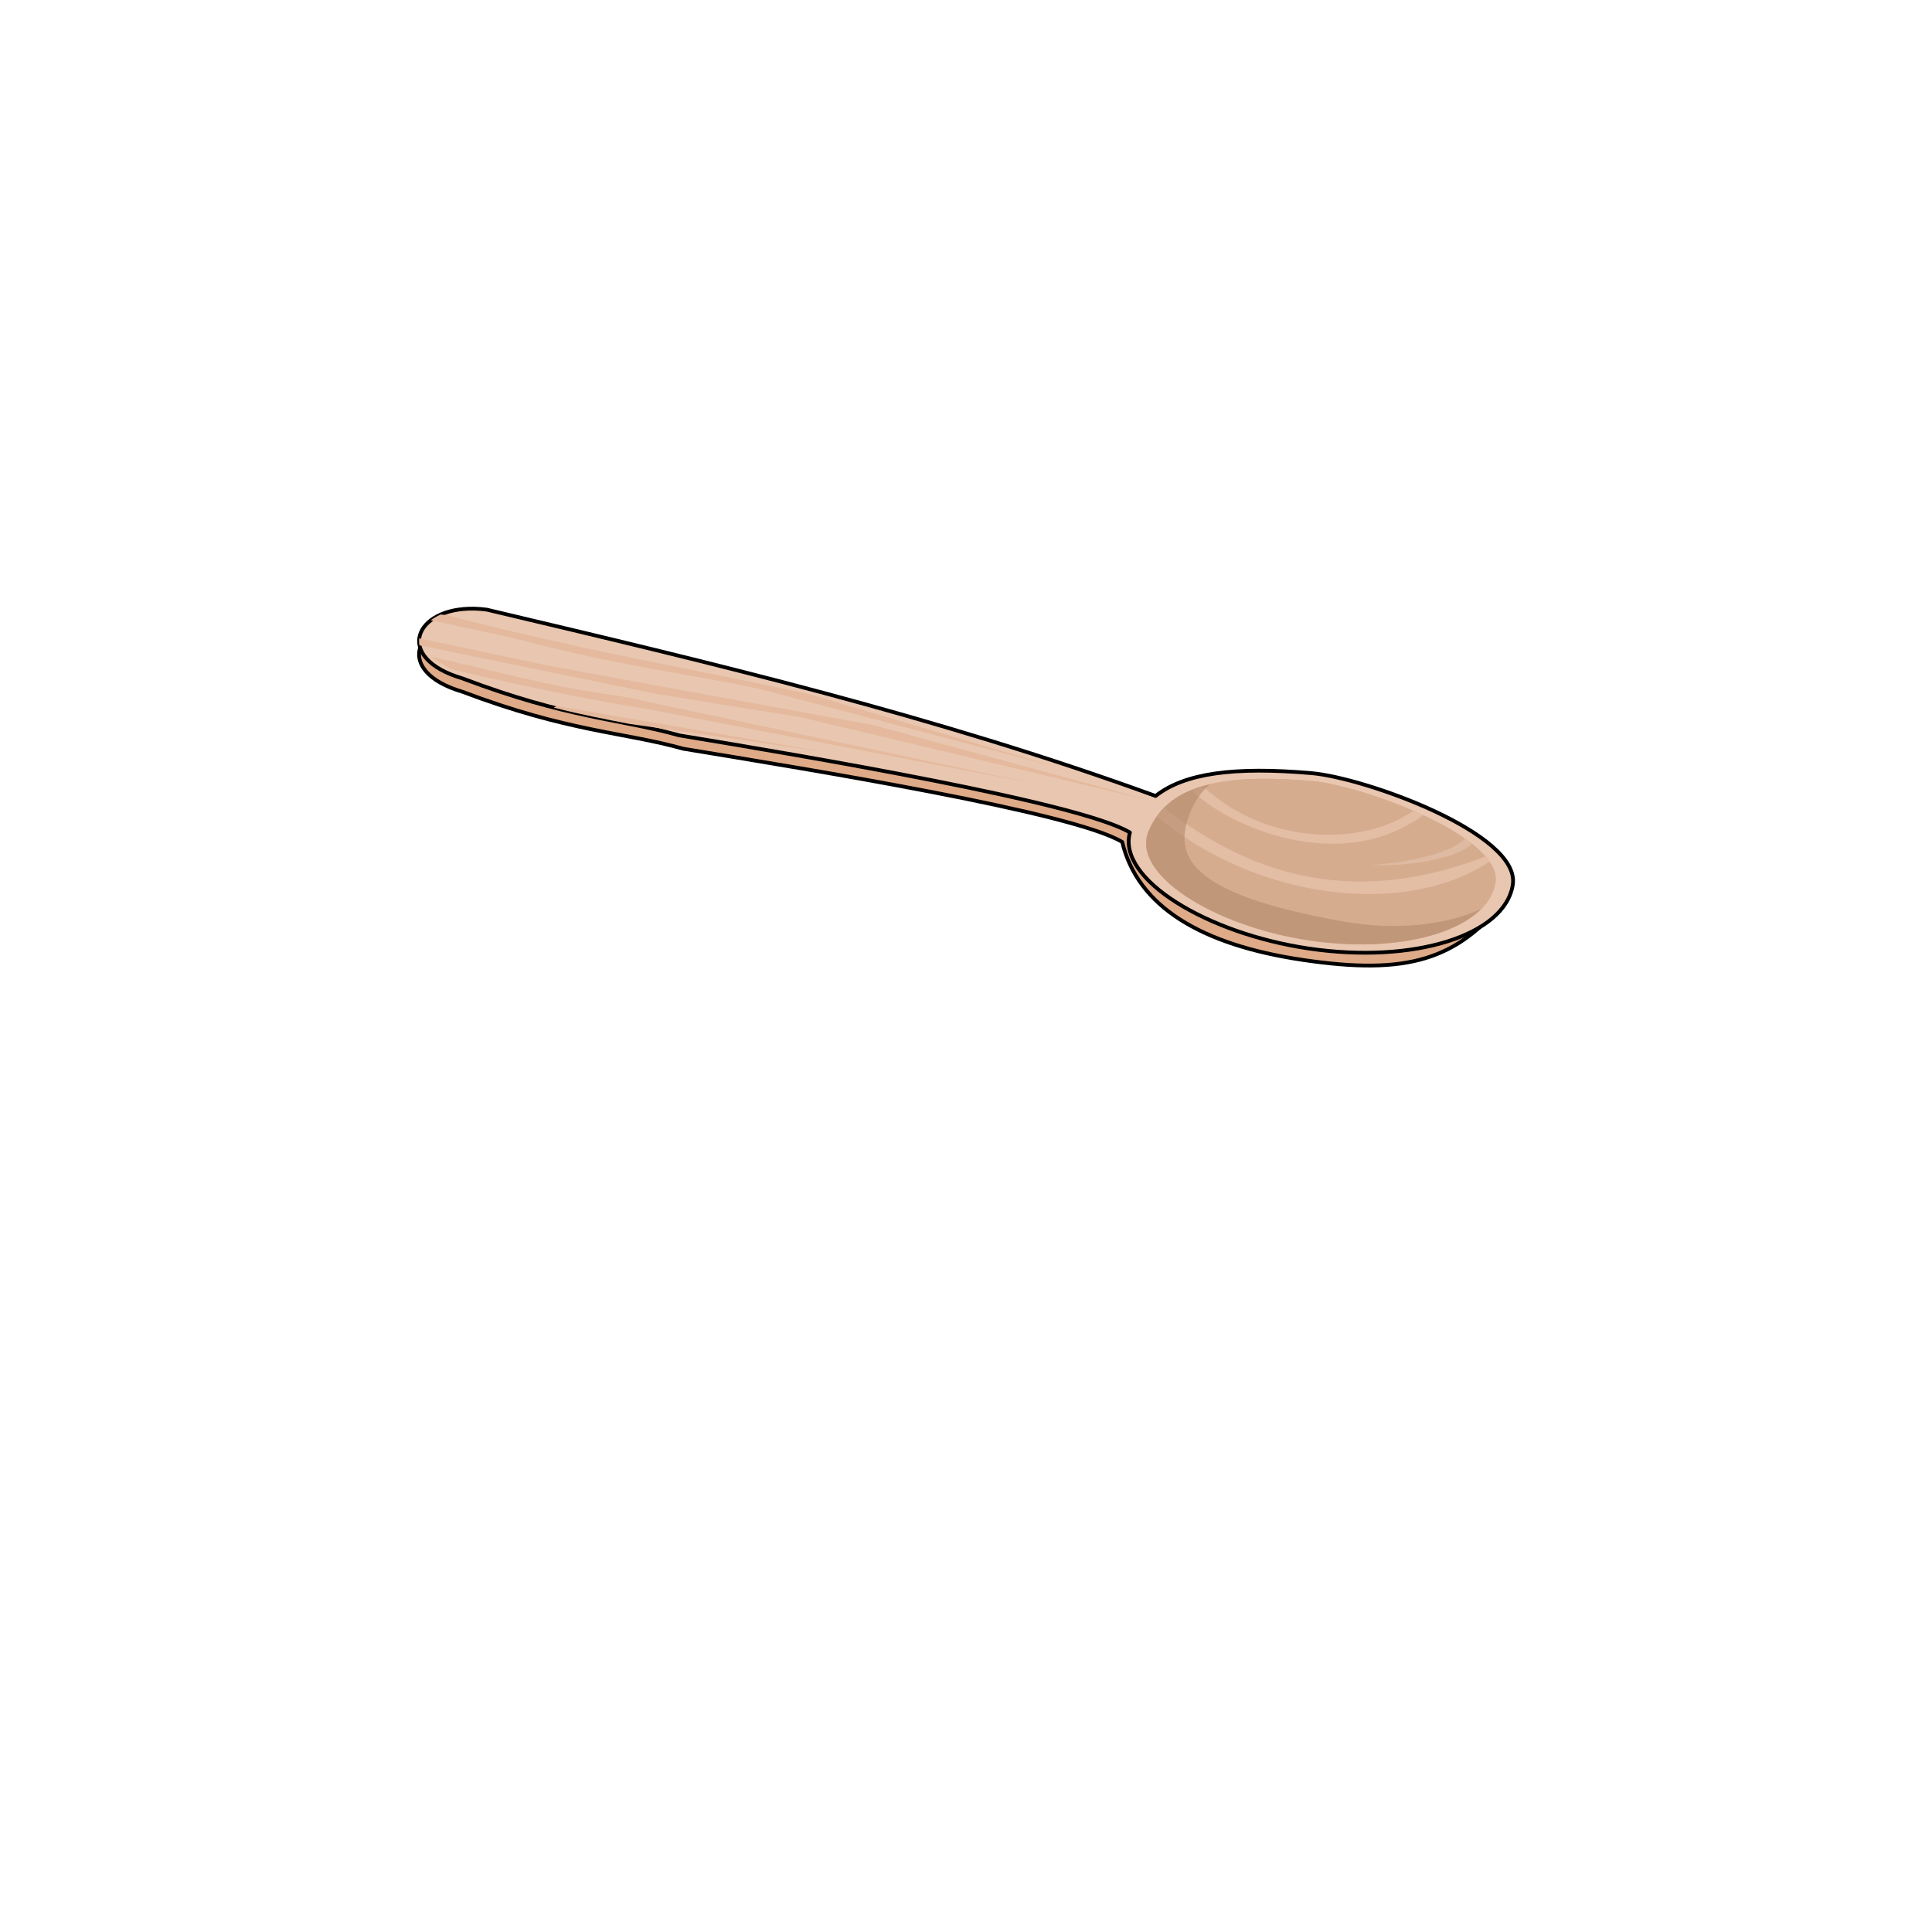
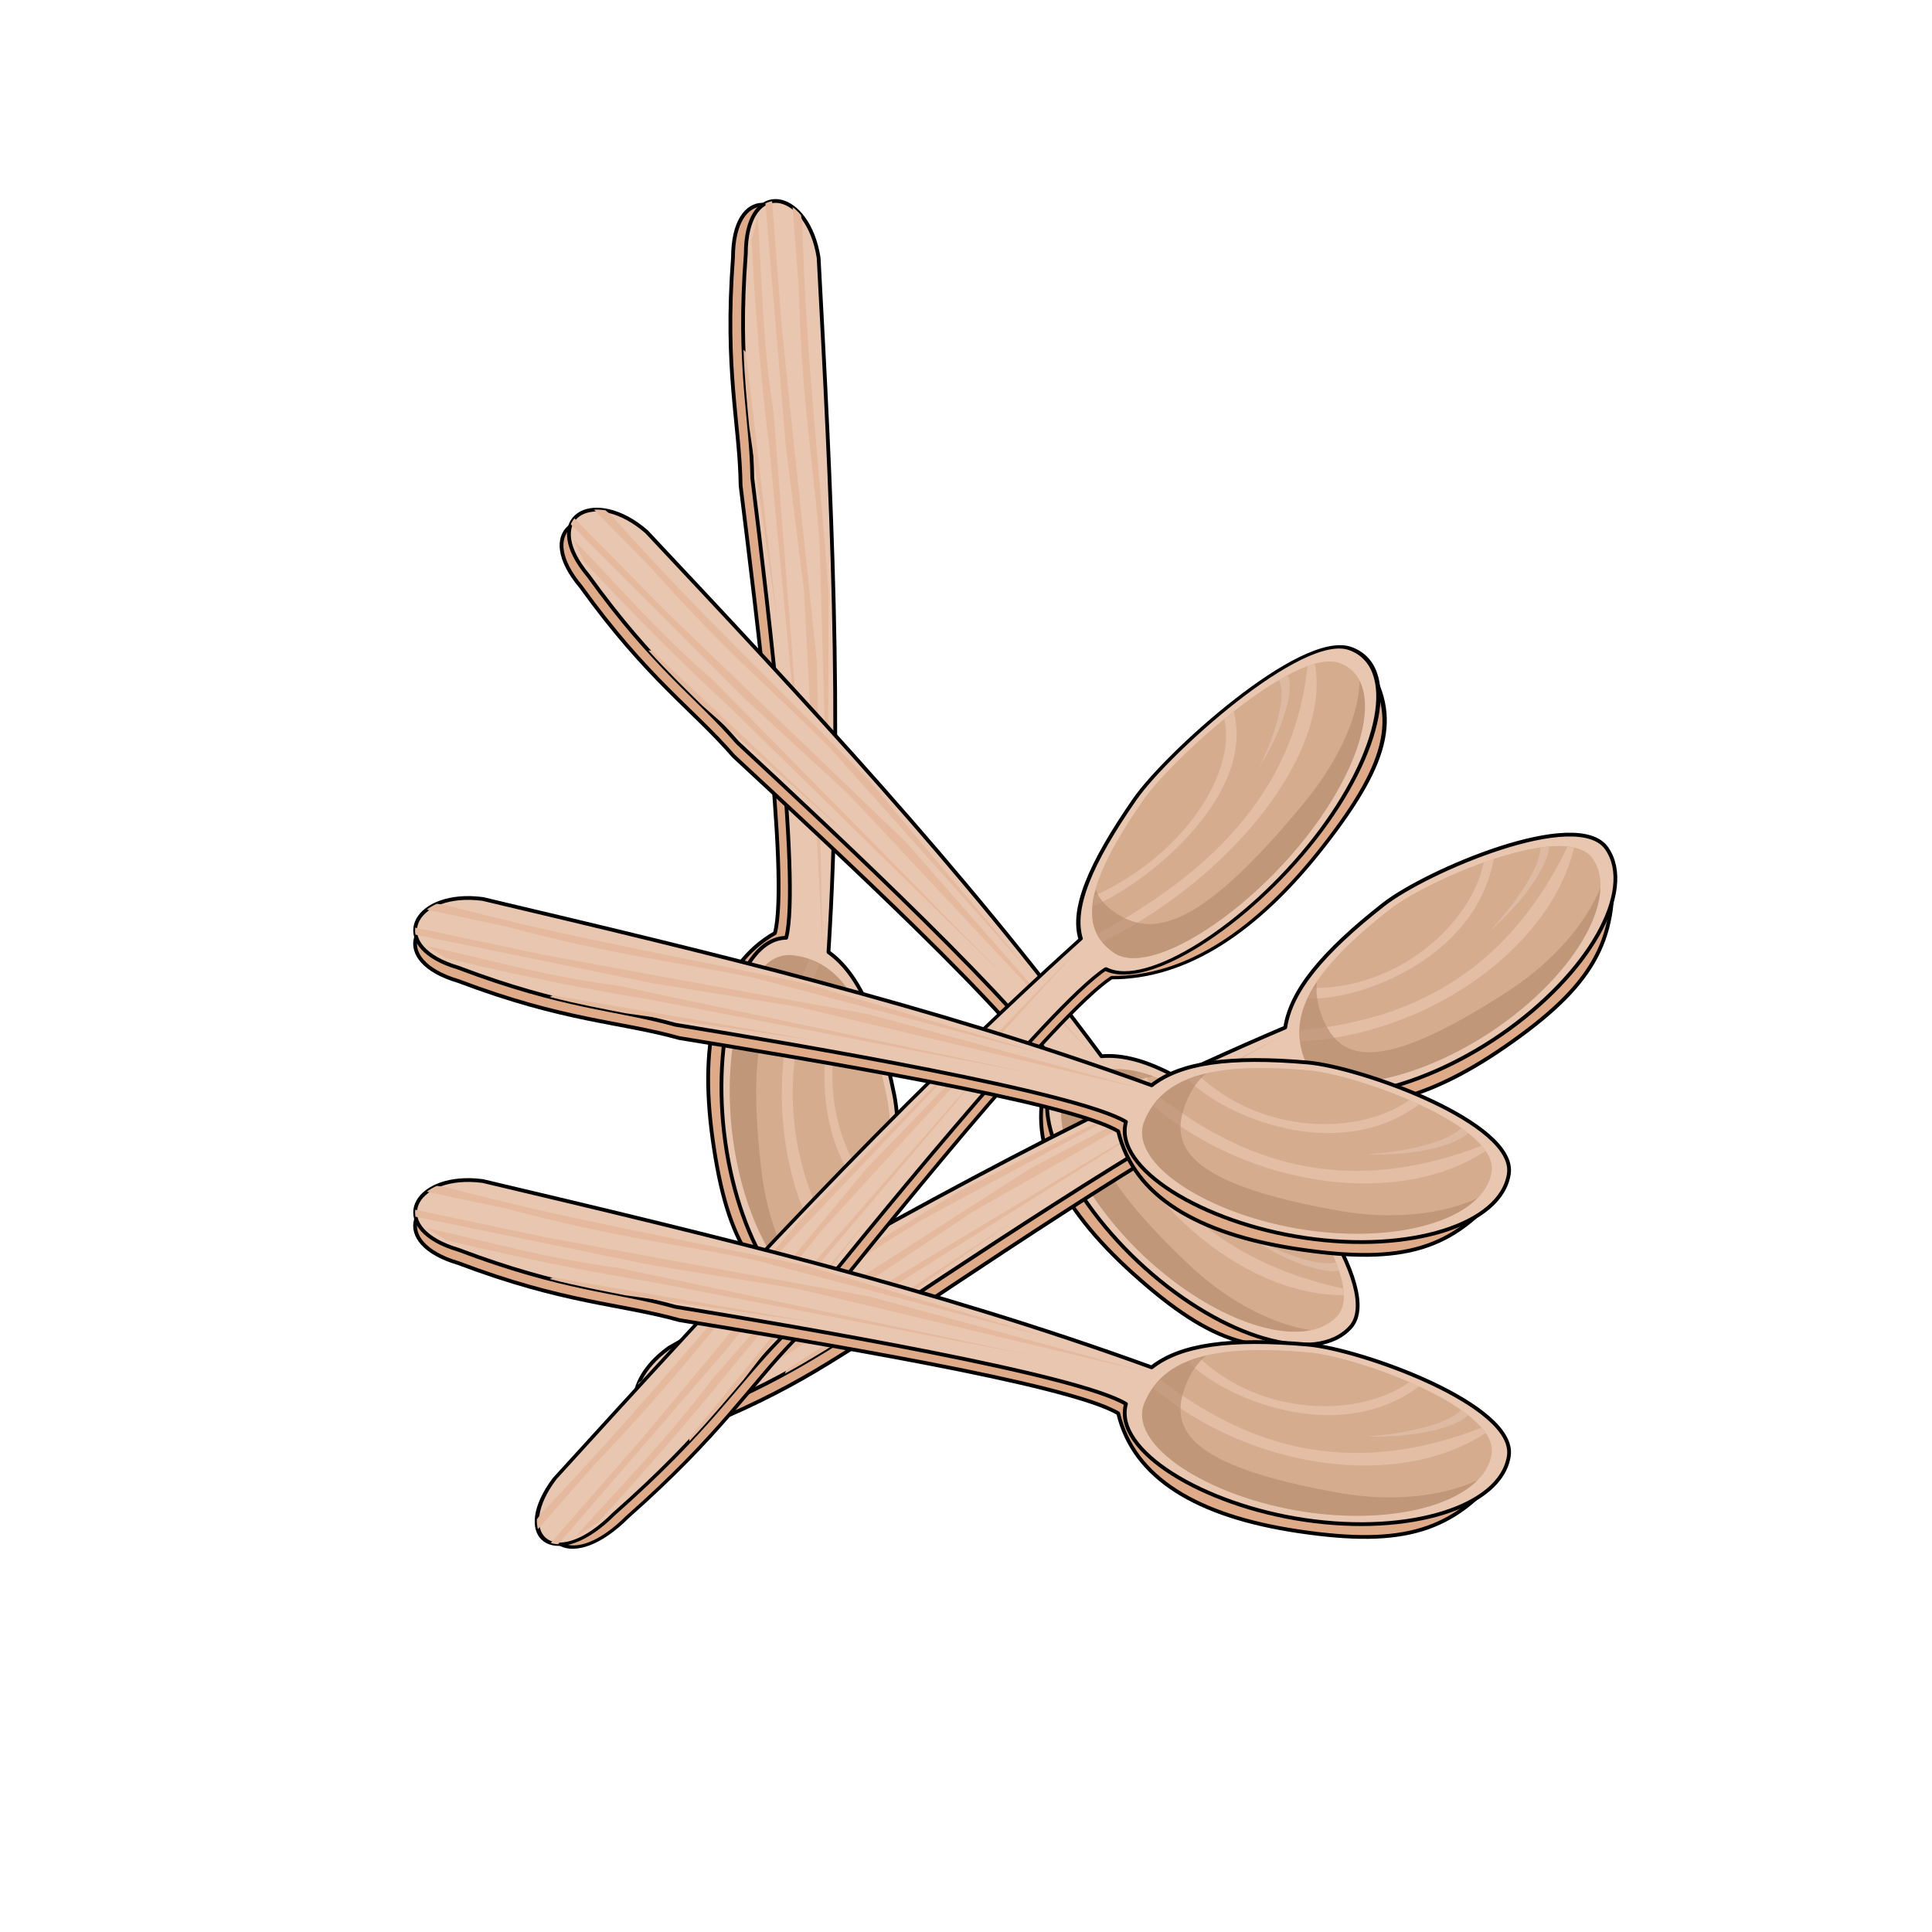
<svg xmlns="http://www.w3.org/2000/svg" width="100%" height="100%" viewBox="0 0 1024 1024" version="1.1" xml:space="preserve" style="fill-rule:evenodd;clip-rule:evenodd;stroke-linejoin:round;stroke-miterlimit:2;">
-   <g transform="matrix(0.999995,0.003039,-0.003039,0.999995,499.05,75.4404)">
+   <g transform="matrix(0.279085,0.960266,-0.960266,0.279085,739.504,298.112)">
    <g id="Layer-1">
      <g id="g4003">
        <path id="path2996-1-7" d="M-247,254.977C-278.879,254.48 -289.693,281.286 -253.156,291.946C-196.558,313.163 -167.673,313.036 -135.955,321.812C-68.06,332.786 70.752,354.828 96.877,370.541C105.143,404.685 138.66,424.901 192.751,432.748C248.586,440.849 274.797,432.577 300.938,399.509C295.639,374.059 225.43,343.183 197.094,340.821C156.012,337.397 129.836,340.994 114.5,353.165C-2.329,311.065 -119.855,283.614 -240.344,255.477C-242.649,255.189 -244.875,255.01 -247,254.977Z" style="fill:rgb(222,170,135);fill-rule:nonzero;stroke:black;stroke-width:2px;" />
        <path id="path2996-1" d="M-247,247.906C-278.879,247.409 -289.693,274.215 -253.156,284.875C-196.558,306.092 -169.816,305.965 -138.098,314.741C-70.203,325.714 74.813,349.787 100.938,365.5C94.204,390.145 141.691,418.84 195.781,426.688C251.617,434.788 300.051,419.445 303.969,392.438C307.887,365.43 225.43,336.112 197.094,333.75C156.012,330.326 129.836,333.923 114.5,346.094C-2.329,303.994 -119.855,276.543 -240.344,248.406C-242.649,248.118 -244.875,247.939 -247,247.906Z" style="fill:rgb(233,198,175);fill-rule:nonzero;stroke:black;stroke-width:2px;" />
        <path id="path3843" d="M-276.031,263.719C-276.187,264.937 -276.155,266.19 -275.906,267.438L-149.781,292.875L-73.719,304.938L110.313,348.188L-35.219,309L-146.281,289.094L-208.494,277.829L-276.031,263.719Z" style="fill:rgb(228,185,157);fill-rule:nonzero;" />
        <path id="path3845" d="M-264.688,251.063C-266.692,251.945 -268.459,252.996 -269.969,254.156L-228.219,262.906C-168.834,278.467 -140.26,280.823 -96.281,289.781L59.25,330.25L-69.406,292.656C-133.187,279.021 -190.201,269.897 -261.219,251.438L-264.688,251.063Z" style="fill:rgb(228,185,157);fill-rule:nonzero;" />
        <path id="path3847" d="M-270.069,273.415C-236.718,280.582 -206.627,289.378 -168.514,294.163L50.36,339.819L-152.17,301.34C-181.624,296.714 -216.455,289.938 -259.231,279.983L-270.069,273.415Z" style="fill:rgb(228,185,157);fill-rule:nonzero;" />
        <path id="path3851" d="M-203,299.375L-204.688,300.219C-189.393,304.097 -176.689,306.386 -164.688,308.719C-120.664,314.781 -60.5,323.375 -60.5,323.375L-203,299.375Z" style="fill:rgb(228,185,157);fill-rule:nonzero;" />
        <path id="path2996-0" d="M171.406,336.813C160.493,336.906 151.197,337.851 143.313,339.719C138.776,343.693 135.366,348.622 132.969,354.563C123.735,377.441 130.84,397.965 214.781,412.406C243.34,417.32 269.824,413.662 287.375,405.375C291.43,401.232 294.028,396.538 294.781,391.344C298.346,366.775 223.341,340.086 197.563,337.938C187.972,337.138 179.274,336.745 171.406,336.813Z" style="fill:rgb(214,172,143);fill-rule:nonzero;" />
-         <path id="path2996-0-4" d="M171.406,336.813C161.364,336.898 152.714,337.729 145.25,339.313C144.63,339.438 144.009,339.545 143.406,339.688C143.375,339.695 143.344,339.711 143.313,339.719C126.563,343.686 116.268,351.804 110.844,364.656C101.191,387.529 145.549,415.1 196.344,422.469C236.4,428.28 272.25,420.83 287.375,405.375C288.389,404.339 289.3,403.26 290.125,402.156C290.542,401.599 290.948,401.044 291.313,400.469C293.13,397.626 294.31,394.59 294.781,391.344C296.229,381.363 284.699,371.018 268.781,362.125C267.56,361.443 266.299,360.787 265.031,360.125C242.125,348.132 212.063,339.146 197.563,337.937C190.024,337.309 183.06,336.944 176.594,336.844C174.834,336.817 173.089,336.798 171.406,336.813L171.406,336.813Z" style="fill:rgb(214,172,143);fill-rule:nonzero;" />
+         <path id="path2996-0-4" d="M171.406,336.813C161.364,336.898 152.714,337.729 145.25,339.313C144.63,339.438 144.009,339.545 143.406,339.688C143.375,339.695 143.344,339.711 143.313,339.719C126.563,343.686 116.268,351.804 110.844,364.656C101.191,387.529 145.549,415.1 196.344,422.469C236.4,428.28 272.25,420.83 287.375,405.375C288.389,404.339 289.3,403.26 290.125,402.156C290.542,401.599 290.948,401.044 291.313,400.469C293.13,397.626 294.31,394.59 294.781,391.344C296.229,381.363 284.699,371.018 268.781,362.125C267.56,361.443 266.299,360.787 265.031,360.125C242.125,348.132 212.063,339.146 197.563,337.937C190.024,337.309 183.06,336.944 176.594,336.844C174.834,336.817 173.089,336.798 171.406,336.813Z" style="fill:rgb(214,172,143);fill-rule:nonzero;" />
        <path id="path3908" d="M139.737,340.953C173.027,372.032 224.37,372.635 251.05,353.544L256.404,355.691C213.231,388.092 152.829,362.347 133.914,343.13L139.737,340.953Z" style="fill:rgb(227,189,164);fill-rule:nonzero;" />
        <path id="path3910" d="M278.543,368.107C272.219,375.608 248.395,381.144 228.646,382.312C253.075,383.236 275.602,377.708 282.278,370.886L278.543,368.107Z" style="fill:rgb(221,186,161);fill-rule:nonzero;" />
        <path id="path3912" d="M119.159,352.625C153.903,378.596 208.398,409.388 289.487,377.539C290.27,378.479 291.008,379.419 291.557,380.36C245.97,410.727 167.279,400.409 115.245,356.862L119.159,352.625Z" style="fill:rgb(227,189,164);fill-rule:nonzero;" />
        <path id="path2996" d="M171.406,336.813C173.089,336.798 174.834,336.817 176.594,336.844C174.831,336.818 173.092,336.798 171.406,336.813ZM179.563,336.906C183.084,337.003 186.708,337.158 190.531,337.406C186.731,337.163 183.065,337 179.563,336.906ZM190.531,337.406C192.818,337.554 195.165,337.738 197.563,337.937C195.154,337.737 192.828,337.553 190.531,337.406ZM197.563,337.937C199.979,338.139 202.823,338.545 206,339.156C202.823,338.545 199.979,338.139 197.563,337.937ZM206,339.156C208.118,339.563 210.372,340.052 212.75,340.625C210.373,340.052 208.118,339.564 206,339.156ZM212.75,340.625C216.316,341.484 220.15,342.523 224.125,343.719C220.15,342.523 216.316,341.485 212.75,340.625ZM145.781,339.188C144.976,339.353 144.184,339.504 143.406,339.688C144.179,339.506 144.982,339.352 145.781,339.188ZM143.313,339.719C126.563,343.686 116.268,351.804 110.844,364.656C101.191,387.529 145.549,415.1 196.344,422.469C236.4,428.28 272.25,420.83 287.375,405.375C269.824,413.662 243.34,417.32 214.781,412.406C130.84,397.965 123.735,377.441 132.969,354.563C135.366,348.622 138.776,343.693 143.313,339.719ZM287.375,405.375C288.9,403.817 290.226,402.185 291.313,400.469C290.222,402.175 288.896,403.821 287.375,405.375ZM291.313,400.469C291.62,399.983 291.917,399.498 292.188,399C291.913,399.501 291.625,399.98 291.313,400.469ZM232.25,346.313C236.381,347.708 240.592,349.248 244.781,350.906C240.593,349.248 236.381,347.708 232.25,346.313ZM244.781,350.906C247.574,352.012 250.353,353.169 253.094,354.375C250.354,353.169 247.574,352.012 244.781,350.906ZM258.469,356.844C262.045,358.538 265.503,360.294 268.781,362.125C265.51,360.297 262.037,358.535 258.469,356.844Z" style="fill:rgb(181,139,110);fill-opacity:0.64;fill-rule:nonzero;" />
      </g>
    </g>
  </g>
+   <g transform="matrix(0.832241,0.554414,-0.554414,0.832241,680.402,208.308)">
+     <g id="Layer-11">
+       <g id="g40031">
+         <path id="path2996-1-71" d="M-247,254.977C-278.879,254.48 -289.693,281.286 -253.156,291.946C-196.558,313.163 -167.673,313.036 -135.955,321.812C-68.06,332.786 70.752,354.828 96.877,370.541C105.143,404.685 138.66,424.901 192.751,432.748C248.586,440.849 274.797,432.577 300.938,399.509C295.639,374.059 225.43,343.183 197.094,340.821C156.012,337.397 129.836,340.994 114.5,353.165C-2.329,311.065 -119.855,283.614 -240.344,255.477C-242.649,255.189 -244.875,255.01 -247,254.977Z" style="fill:rgb(222,170,135);fill-rule:nonzero;stroke:black;stroke-width:2px;" />
+         <path id="path2996-11" d="M-247,247.906C-278.879,247.409 -289.693,274.215 -253.156,284.875C-196.558,306.092 -169.816,305.965 -138.098,314.741C-70.203,325.714 74.813,349.787 100.938,365.5C94.204,390.145 141.691,418.84 195.781,426.688C251.617,434.788 300.051,419.445 303.969,392.438C307.887,365.43 225.43,336.112 197.094,333.75C156.012,330.326 129.836,333.923 114.5,346.094C-2.329,303.994 -119.855,276.543 -240.344,248.406C-242.649,248.118 -244.875,247.939 -247,247.906Z" style="fill:rgb(233,198,175);fill-rule:nonzero;stroke:black;stroke-width:2px;" />
+         <path id="path38431" d="M-276.031,263.719C-276.187,264.937 -276.155,266.19 -275.906,267.438L-149.781,292.875L-73.719,304.938L110.313,348.188L-35.219,309L-146.281,289.094L-208.494,277.829L-276.031,263.719Z" style="fill:rgb(228,185,157);fill-rule:nonzero;" />
+         <path id="path38451" d="M-264.688,251.063C-266.692,251.945 -268.459,252.996 -269.969,254.156L-228.219,262.906C-168.834,278.467 -140.26,280.823 -96.281,289.781L59.25,330.25L-69.406,292.656C-133.187,279.021 -190.201,269.897 -261.219,251.438L-264.688,251.063Z" style="fill:rgb(228,185,157);fill-rule:nonzero;" />
+         <path id="path38471" d="M-270.069,273.415C-236.718,280.582 -206.627,289.378 -168.514,294.163L50.36,339.819L-152.17,301.34C-181.624,296.714 -216.455,289.938 -259.231,279.983L-270.069,273.415Z" style="fill:rgb(228,185,157);fill-rule:nonzero;" />
+         <path id="path38511" d="M-203,299.375L-204.688,300.219C-189.393,304.097 -176.689,306.386 -164.688,308.719C-120.664,314.781 -60.5,323.375 -60.5,323.375L-203,299.375Z" style="fill:rgb(228,185,157);fill-rule:nonzero;" />
+         <path id="path2996-01" d="M171.406,336.813C160.493,336.906 151.197,337.851 143.313,339.719C138.776,343.693 135.366,348.622 132.969,354.563C123.735,377.441 130.84,397.965 214.781,412.406C243.34,417.32 269.824,413.662 287.375,405.375C291.43,401.232 294.028,396.538 294.781,391.344C298.346,366.775 223.341,340.086 197.563,337.938C187.972,337.138 179.274,336.745 171.406,336.813Z" style="fill:rgb(214,172,143);fill-rule:nonzero;" />
+         <path id="path2996-0-41" d="M171.406,336.813C161.364,336.898 152.714,337.729 145.25,339.313C144.63,339.438 144.009,339.545 143.406,339.688C143.375,339.695 143.344,339.711 143.313,339.719C126.563,343.686 116.268,351.804 110.844,364.656C101.191,387.529 145.549,415.1 196.344,422.469C236.4,428.28 272.25,420.83 287.375,405.375C288.389,404.339 289.3,403.26 290.125,402.156C290.542,401.599 290.948,401.044 291.313,400.469C293.13,397.626 294.31,394.59 294.781,391.344C296.229,381.363 284.699,371.018 268.781,362.125C267.56,361.443 266.299,360.787 265.031,360.125C242.125,348.132 212.063,339.146 197.563,337.937C190.024,337.309 183.06,336.944 176.594,336.844C174.834,336.817 173.089,336.798 171.406,336.813Z" style="fill:rgb(214,172,143);fill-rule:nonzero;" />
+         <path id="path39081" d="M139.737,340.953C173.027,372.032 224.37,372.635 251.05,353.544L256.404,355.691C213.231,388.092 152.829,362.347 133.914,343.13L139.737,340.953Z" style="fill:rgb(227,189,164);fill-rule:nonzero;" />
+         <path id="path39101" d="M278.543,368.107C272.219,375.608 248.395,381.144 228.646,382.312C253.075,383.236 275.602,377.708 282.278,370.886L278.543,368.107Z" style="fill:rgb(221,186,161);fill-rule:nonzero;" />
+         <path id="path39121" d="M119.159,352.625C153.903,378.596 208.398,409.388 289.487,377.539C290.27,378.479 291.008,379.419 291.557,380.36C245.97,410.727 167.279,400.409 115.245,356.862L119.159,352.625Z" style="fill:rgb(227,189,164);fill-rule:nonzero;" />
+         <path id="path29961" d="M171.406,336.813C173.089,336.798 174.834,336.817 176.594,336.844C174.831,336.818 173.092,336.798 171.406,336.813ZM179.563,336.906C183.084,337.003 186.708,337.158 190.531,337.406C186.731,337.163 183.065,337 179.563,336.906ZM190.531,337.406C192.818,337.554 195.165,337.738 197.563,337.937C195.154,337.737 192.828,337.553 190.531,337.406ZM197.563,337.937C199.979,338.139 202.823,338.545 206,339.156C202.823,338.545 199.979,338.139 197.563,337.937ZM206,339.156C208.118,339.563 210.372,340.052 212.75,340.625C210.373,340.052 208.118,339.564 206,339.156ZM212.75,340.625C216.316,341.484 220.15,342.523 224.125,343.719C220.15,342.523 216.316,341.485 212.75,340.625ZM145.781,339.188C144.976,339.353 144.184,339.504 143.406,339.688C144.179,339.506 144.982,339.352 145.781,339.188ZM143.313,339.719C126.563,343.686 116.268,351.804 110.844,364.656C101.191,387.529 145.549,415.1 196.344,422.469C236.4,428.28 272.25,420.83 287.375,405.375C269.824,413.662 243.34,417.32 214.781,412.406C130.84,397.965 123.735,377.441 132.969,354.563C135.366,348.622 138.776,343.693 143.313,339.719ZM287.375,405.375C288.9,403.817 290.226,402.185 291.313,400.469C290.222,402.175 288.896,403.821 287.375,405.375ZM291.313,400.469C291.62,399.983 291.917,399.498 292.188,399C291.913,399.501 291.625,399.98 291.313,400.469ZM232.25,346.313C236.381,347.708 240.592,349.248 244.781,350.906C240.593,349.248 236.381,347.708 232.25,346.313ZM244.781,350.906C247.574,352.012 250.353,353.169 253.094,354.375C250.354,353.169 247.574,352.012 244.781,350.906ZM258.469,356.844C262.045,358.538 265.503,360.294 268.781,362.125C265.51,360.297 262.037,358.535 258.469,356.844Z" style="fill:rgb(181,139,110);fill-opacity:0.64;fill-rule:nonzero;" />
+       </g>
+     </g>
+   </g>
+   <g transform="matrix(0.733078,-0.680144,0.680144,0.733078,361.871,368.755)">
+     <g id="Layer-12">
+       <g id="g40032">
+         <path id="path2996-1-72" d="M-247,254.977C-278.879,254.48 -289.693,281.286 -253.156,291.946C-196.558,313.163 -167.673,313.036 -135.955,321.812C-68.06,332.786 70.752,354.828 96.877,370.541C105.143,404.685 138.66,424.901 192.751,432.748C248.586,440.849 274.797,432.577 300.938,399.509C295.639,374.059 225.43,343.183 197.094,340.821C156.012,337.397 129.836,340.994 114.5,353.165C-2.329,311.065 -119.855,283.614 -240.344,255.477C-242.649,255.189 -244.875,255.01 -247,254.977Z" style="fill:rgb(222,170,135);fill-rule:nonzero;stroke:black;stroke-width:2px;" />
+         <path id="path2996-12" d="M-247,247.906C-278.879,247.409 -289.693,274.215 -253.156,284.875C-196.558,306.092 -169.816,305.965 -138.098,314.741C-70.203,325.714 74.813,349.787 100.938,365.5C94.204,390.145 141.691,418.84 195.781,426.688C251.617,434.788 300.051,419.445 303.969,392.438C307.887,365.43 225.43,336.112 197.094,333.75C156.012,330.326 129.836,333.923 114.5,346.094C-2.329,303.994 -119.855,276.543 -240.344,248.406C-242.649,248.118 -244.875,247.939 -247,247.906Z" style="fill:rgb(233,198,175);fill-rule:nonzero;stroke:black;stroke-width:2px;" />
+         <path id="path38432" d="M-276.031,263.719C-276.187,264.937 -276.155,266.19 -275.906,267.438L-149.781,292.875L-73.719,304.938L110.313,348.188L-35.219,309L-146.281,289.094L-208.494,277.829L-276.031,263.719Z" style="fill:rgb(228,185,157);fill-rule:nonzero;" />
+         <path id="path38452" d="M-264.688,251.063C-266.692,251.945 -268.459,252.996 -269.969,254.156L-228.219,262.906C-168.834,278.467 -140.26,280.823 -96.281,289.781L59.25,330.25L-69.406,292.656C-133.187,279.021 -190.201,269.897 -261.219,251.438L-264.688,251.063Z" style="fill:rgb(228,185,157);fill-rule:nonzero;" />
+         <path id="path38472" d="M-270.069,273.415C-236.718,280.582 -206.627,289.378 -168.514,294.163L50.36,339.819L-152.17,301.34C-181.624,296.714 -216.455,289.938 -259.231,279.983L-270.069,273.415Z" style="fill:rgb(228,185,157);fill-rule:nonzero;" />
+         <path id="path38512" d="M-203,299.375L-204.688,300.219C-189.393,304.097 -176.689,306.386 -164.688,308.719C-120.664,314.781 -60.5,323.375 -60.5,323.375L-203,299.375Z" style="fill:rgb(228,185,157);fill-rule:nonzero;" />
+         <path id="path2996-02" d="M171.406,336.813C160.493,336.906 151.197,337.851 143.313,339.719C138.776,343.693 135.366,348.622 132.969,354.563C123.735,377.441 130.84,397.965 214.781,412.406C243.34,417.32 269.824,413.662 287.375,405.375C291.43,401.232 294.028,396.538 294.781,391.344C298.346,366.775 223.341,340.086 197.563,337.938C187.972,337.138 179.274,336.745 171.406,336.813Z" style="fill:rgb(214,172,143);fill-rule:nonzero;" />
+         <path id="path2996-0-42" d="M171.406,336.813C161.364,336.898 152.714,337.729 145.25,339.313C144.63,339.438 144.009,339.545 143.406,339.688C143.375,339.695 143.344,339.711 143.313,339.719C126.563,343.686 116.268,351.804 110.844,364.656C101.191,387.529 145.549,415.1 196.344,422.469C236.4,428.28 272.25,420.83 287.375,405.375C288.389,404.339 289.3,403.26 290.125,402.156C290.542,401.599 290.948,401.044 291.313,400.469C293.13,397.626 294.31,394.59 294.781,391.344C296.229,381.363 284.699,371.018 268.781,362.125C267.56,361.443 266.299,360.787 265.031,360.125C242.125,348.132 212.063,339.146 197.563,337.937C190.024,337.309 183.06,336.944 176.594,336.844C174.834,336.817 173.089,336.798 171.406,336.813Z" style="fill:rgb(214,172,143);fill-rule:nonzero;" />
+         <path id="path39082" d="M139.737,340.953C173.027,372.032 224.37,372.635 251.05,353.544L256.404,355.691C213.231,388.092 152.829,362.347 133.914,343.13L139.737,340.953Z" style="fill:rgb(227,189,164);fill-rule:nonzero;" />
+         <path id="path39102" d="M278.543,368.107C272.219,375.608 248.395,381.144 228.646,382.312C253.075,383.236 275.602,377.708 282.278,370.886L278.543,368.107Z" style="fill:rgb(221,186,161);fill-rule:nonzero;" />
+         <path id="path39122" d="M119.159,352.625C153.903,378.596 208.398,409.388 289.487,377.539C290.27,378.479 291.008,379.419 291.557,380.36C245.97,410.727 167.279,400.409 115.245,356.862L119.159,352.625Z" style="fill:rgb(227,189,164);fill-rule:nonzero;" />
+         <path id="path29962" d="M171.406,336.813C173.089,336.798 174.834,336.817 176.594,336.844C174.831,336.818 173.092,336.798 171.406,336.813ZM179.563,336.906C183.084,337.003 186.708,337.158 190.531,337.406C186.731,337.163 183.065,337 179.563,336.906ZM190.531,337.406C192.818,337.554 195.165,337.738 197.563,337.937C195.154,337.737 192.828,337.553 190.531,337.406ZM197.563,337.937C199.979,338.139 202.823,338.545 206,339.156C202.823,338.545 199.979,338.139 197.563,337.937ZM206,339.156C208.118,339.563 210.372,340.052 212.75,340.625C210.373,340.052 208.118,339.564 206,339.156ZM212.75,340.625C216.316,341.484 220.15,342.523 224.125,343.719C220.15,342.523 216.316,341.485 212.75,340.625ZM145.781,339.188C144.976,339.353 144.184,339.504 143.406,339.688C144.179,339.506 144.982,339.352 145.781,339.188ZM143.313,339.719C126.563,343.686 116.268,351.804 110.844,364.656C101.191,387.529 145.549,415.1 196.344,422.469C236.4,428.28 272.25,420.83 287.375,405.375C269.824,413.662 243.34,417.32 214.781,412.406C130.84,397.965 123.735,377.441 132.969,354.563C135.366,348.622 138.776,343.693 143.313,339.719ZM287.375,405.375C288.9,403.817 290.226,402.185 291.313,400.469C290.222,402.175 288.896,403.821 287.375,405.375ZM291.313,400.469C291.62,399.983 291.917,399.498 292.188,399C291.913,399.501 291.625,399.98 291.313,400.469ZM232.25,346.313C236.381,347.708 240.592,349.248 244.781,350.906C240.593,349.248 236.381,347.708 232.25,346.313ZM244.781,350.906C247.574,352.012 250.353,353.169 253.094,354.375C250.354,353.169 247.574,352.012 244.781,350.906ZM258.469,356.844C262.045,358.538 265.503,360.294 268.781,362.125C265.51,360.297 262.037,358.535 258.469,356.844Z" style="fill:rgb(181,139,110);fill-opacity:0.64;fill-rule:nonzero;" />
+       </g>
+     </g>
+   </g>
+   <g transform="matrix(0.501624,-0.865085,1.0312,0.21514,158.448,522.259)">
+     <g id="Layer-13">
+       <g id="g40033">
+         <path id="path2996-1-73" d="M-247,254.977C-278.879,254.48 -289.693,281.286 -253.156,291.946C-196.558,313.163 -167.673,313.036 -135.955,321.812C-68.06,332.786 70.752,354.828 96.877,370.541C105.143,404.685 138.66,424.901 192.751,432.748C248.586,440.849 274.797,432.577 300.938,399.509C295.639,374.059 225.43,343.183 197.094,340.821C156.012,337.397 129.836,340.994 114.5,353.165C-2.329,311.065 -119.855,283.614 -240.344,255.477C-242.649,255.189 -244.875,255.01 -247,254.977Z" style="fill:rgb(222,170,135);fill-rule:nonzero;stroke:black;stroke-width:2px;" />
+         <path id="path2996-13" d="M-247,247.906C-278.879,247.409 -289.693,274.215 -253.156,284.875C-196.558,306.092 -169.816,305.965 -138.098,314.741C-70.203,325.714 74.813,349.787 100.938,365.5C94.204,390.145 141.691,418.84 195.781,426.688C251.617,434.788 300.051,419.445 303.969,392.438C307.887,365.43 225.43,336.112 197.094,333.75C156.012,330.326 129.836,333.923 114.5,346.094C-2.329,303.994 -119.855,276.543 -240.344,248.406C-242.649,248.118 -244.875,247.939 -247,247.906Z" style="fill:rgb(233,198,175);fill-rule:nonzero;stroke:black;stroke-width:2px;" />
+         <path id="path38433" d="M-276.031,263.719C-276.187,264.937 -276.155,266.19 -275.906,267.438L-149.781,292.875L-73.719,304.938L110.313,348.188L-35.219,309L-146.281,289.094L-208.494,277.829L-276.031,263.719Z" style="fill:rgb(228,185,157);fill-rule:nonzero;" />
+         <path id="path38453" d="M-264.688,251.063C-266.692,251.945 -268.459,252.996 -269.969,254.156L-228.219,262.906C-168.834,278.467 -140.26,280.823 -96.281,289.781L59.25,330.25L-69.406,292.656C-133.187,279.021 -190.201,269.897 -261.219,251.438L-264.688,251.063Z" style="fill:rgb(228,185,157);fill-rule:nonzero;" />
+         <path id="path38473" d="M-270.069,273.415C-236.718,280.582 -206.627,289.378 -168.514,294.163L50.36,339.819L-152.17,301.34C-181.624,296.714 -216.455,289.938 -259.231,279.983L-270.069,273.415Z" style="fill:rgb(228,185,157);fill-rule:nonzero;" />
+         <path id="path38513" d="M-203,299.375L-204.688,300.219C-189.393,304.097 -176.689,306.386 -164.688,308.719C-120.664,314.781 -60.5,323.375 -60.5,323.375L-203,299.375Z" style="fill:rgb(228,185,157);fill-rule:nonzero;" />
+         <path id="path2996-03" d="M171.406,336.813C160.493,336.906 151.197,337.851 143.313,339.719C138.776,343.693 135.366,348.622 132.969,354.563C123.735,377.441 130.84,397.965 214.781,412.406C243.34,417.32 269.824,413.662 287.375,405.375C291.43,401.232 294.028,396.538 294.781,391.344C298.346,366.775 223.341,340.086 197.563,337.938C187.972,337.138 179.274,336.745 171.406,336.813Z" style="fill:rgb(214,172,143);fill-rule:nonzero;" />
+         <path id="path2996-0-43" d="M171.406,336.813C161.364,336.898 152.714,337.729 145.25,339.313C144.63,339.438 144.009,339.545 143.406,339.688C143.375,339.695 143.344,339.711 143.313,339.719C126.563,343.686 116.268,351.804 110.844,364.656C101.191,387.529 145.549,415.1 196.344,422.469C236.4,428.28 272.25,420.83 287.375,405.375C288.389,404.339 289.3,403.26 290.125,402.156C290.542,401.599 290.948,401.044 291.313,400.469C293.13,397.626 294.31,394.59 294.781,391.344C296.229,381.363 284.699,371.018 268.781,362.125C267.56,361.443 266.299,360.787 265.031,360.125C242.125,348.132 212.063,339.146 197.563,337.937C190.024,337.309 183.06,336.944 176.594,336.844C174.834,336.817 173.089,336.798 171.406,336.813Z" style="fill:rgb(214,172,143);fill-rule:nonzero;" />
+         <path id="path39083" d="M139.737,340.953C173.027,372.032 224.37,372.635 251.05,353.544L256.404,355.691C213.231,388.092 152.829,362.347 133.914,343.13L139.737,340.953Z" style="fill:rgb(227,189,164);fill-rule:nonzero;" />
+         <path id="path39103" d="M278.543,368.107C272.219,375.608 248.395,381.144 228.646,382.312C253.075,383.236 275.602,377.708 282.278,370.886L278.543,368.107Z" style="fill:rgb(221,186,161);fill-rule:nonzero;" />
+         <path id="path39123" d="M119.159,352.625C153.903,378.596 208.398,409.388 289.487,377.539C290.27,378.479 291.008,379.419 291.557,380.36C245.97,410.727 167.279,400.409 115.245,356.862L119.159,352.625Z" style="fill:rgb(227,189,164);fill-rule:nonzero;" />
+         <path id="path29963" d="M171.406,336.813C173.089,336.798 174.834,336.817 176.594,336.844C174.831,336.818 173.092,336.798 171.406,336.813ZM179.563,336.906C183.084,337.003 186.708,337.158 190.531,337.406C186.731,337.163 183.065,337 179.563,336.906ZM190.531,337.406C192.818,337.554 195.165,337.738 197.563,337.937C195.154,337.737 192.828,337.553 190.531,337.406ZM197.563,337.937C199.979,338.139 202.823,338.545 206,339.156C202.823,338.545 199.979,338.139 197.563,337.937ZM206,339.156C208.118,339.563 210.372,340.052 212.75,340.625C210.373,340.052 208.118,339.564 206,339.156ZM212.75,340.625C216.316,341.484 220.15,342.523 224.125,343.719C220.15,342.523 216.316,341.485 212.75,340.625ZM145.781,339.188C144.976,339.353 144.184,339.504 143.406,339.688C144.179,339.506 144.982,339.352 145.781,339.188ZM143.313,339.719C126.563,343.686 116.268,351.804 110.844,364.656C101.191,387.529 145.549,415.1 196.344,422.469C236.4,428.28 272.25,420.83 287.375,405.375C269.824,413.662 243.34,417.32 214.781,412.406C130.84,397.965 123.735,377.441 132.969,354.563C135.366,348.622 138.776,343.693 143.313,339.719ZM287.375,405.375C288.9,403.817 290.226,402.185 291.313,400.469C290.222,402.175 288.896,403.821 287.375,405.375ZM291.313,400.469C291.62,399.983 291.917,399.498 292.188,399C291.913,399.501 291.625,399.98 291.313,400.469ZM232.25,346.313C236.381,347.708 240.592,349.248 244.781,350.906C240.593,349.248 236.381,347.708 232.25,346.313ZM244.781,350.906C247.574,352.012 250.353,353.169 253.094,354.375C250.354,353.169 247.574,352.012 244.781,350.906ZM258.469,356.844C262.045,358.538 265.503,360.294 268.781,362.125C265.51,360.297 262.037,358.535 258.469,356.844Z" style="fill:rgb(181,139,110);fill-opacity:0.64;fill-rule:nonzero;" />
+       </g>
+     </g>
+   </g>
+   <g transform="matrix(0.999995,0.003039,-0.003039,0.999995,496.949,228.795)">
+     <g id="Layer-14">
+       <g id="g40034">
+         <path id="path2996-1-74" d="M-247,254.977C-278.879,254.48 -289.693,281.286 -253.156,291.946C-196.558,313.163 -167.673,313.036 -135.955,321.812C-68.06,332.786 70.752,354.828 96.877,370.541C105.143,404.685 138.66,424.901 192.751,432.748C248.586,440.849 274.797,432.577 300.938,399.509C295.639,374.059 225.43,343.183 197.094,340.821C156.012,337.397 129.836,340.994 114.5,353.165C-2.329,311.065 -119.855,283.614 -240.344,255.477C-242.649,255.189 -244.875,255.01 -247,254.977Z" style="fill:rgb(222,170,135);fill-rule:nonzero;stroke:black;stroke-width:2px;" />
+         <path id="path2996-14" d="M-247,247.906C-278.879,247.409 -289.693,274.215 -253.156,284.875C-196.558,306.092 -169.816,305.965 -138.098,314.741C-70.203,325.714 74.813,349.787 100.938,365.5C94.204,390.145 141.691,418.84 195.781,426.688C251.617,434.788 300.051,419.445 303.969,392.438C307.887,365.43 225.43,336.112 197.094,333.75C156.012,330.326 129.836,333.923 114.5,346.094C-2.329,303.994 -119.855,276.543 -240.344,248.406C-242.649,248.118 -244.875,247.939 -247,247.906Z" style="fill:rgb(233,198,175);fill-rule:nonzero;stroke:black;stroke-width:2px;" />
+         <path id="path38434" d="M-276.031,263.719C-276.187,264.937 -276.155,266.19 -275.906,267.438L-149.781,292.875L-73.719,304.938L110.313,348.188L-35.219,309L-146.281,289.094L-208.494,277.829L-276.031,263.719Z" style="fill:rgb(228,185,157);fill-rule:nonzero;" />
+         <path id="path38454" d="M-264.688,251.063C-266.692,251.945 -268.459,252.996 -269.969,254.156L-228.219,262.906C-168.834,278.467 -140.26,280.823 -96.281,289.781L59.25,330.25L-69.406,292.656C-133.187,279.021 -190.201,269.897 -261.219,251.438L-264.688,251.063Z" style="fill:rgb(228,185,157);fill-rule:nonzero;" />
+         <path id="path38474" d="M-270.069,273.415C-236.718,280.582 -206.627,289.378 -168.514,294.163L50.36,339.819L-152.17,301.34C-181.624,296.714 -216.455,289.938 -259.231,279.983L-270.069,273.415Z" style="fill:rgb(228,185,157);fill-rule:nonzero;" />
+         <path id="path38514" d="M-203,299.375L-204.688,300.219C-189.393,304.097 -176.689,306.386 -164.688,308.719C-120.664,314.781 -60.5,323.375 -60.5,323.375L-203,299.375Z" style="fill:rgb(228,185,157);fill-rule:nonzero;" />
+         <path id="path2996-04" d="M171.406,336.813C160.493,336.906 151.197,337.851 143.313,339.719C138.776,343.693 135.366,348.622 132.969,354.563C123.735,377.441 130.84,397.965 214.781,412.406C243.34,417.32 269.824,413.662 287.375,405.375C291.43,401.232 294.028,396.538 294.781,391.344C298.346,366.775 223.341,340.086 197.563,337.938C187.972,337.138 179.274,336.745 171.406,336.813Z" style="fill:rgb(214,172,143);fill-rule:nonzero;" />
+         <path id="path2996-0-44" d="M171.406,336.813C161.364,336.898 152.714,337.729 145.25,339.313C144.63,339.438 144.009,339.545 143.406,339.688C143.375,339.695 143.344,339.711 143.313,339.719C126.563,343.686 116.268,351.804 110.844,364.656C101.191,387.529 145.549,415.1 196.344,422.469C236.4,428.28 272.25,420.83 287.375,405.375C288.389,404.339 289.3,403.26 290.125,402.156C290.542,401.599 290.948,401.044 291.313,400.469C293.13,397.626 294.31,394.59 294.781,391.344C296.229,381.363 284.699,371.018 268.781,362.125C267.56,361.443 266.299,360.787 265.031,360.125C242.125,348.132 212.063,339.146 197.563,337.937C190.024,337.309 183.06,336.944 176.594,336.844C174.834,336.817 173.089,336.798 171.406,336.813Z" style="fill:rgb(214,172,143);fill-rule:nonzero;" />
+         <path id="path39084" d="M139.737,340.953C173.027,372.032 224.37,372.635 251.05,353.544L256.404,355.691C213.231,388.092 152.829,362.347 133.914,343.13L139.737,340.953Z" style="fill:rgb(227,189,164);fill-rule:nonzero;" />
+         <path id="path39104" d="M278.543,368.107C272.219,375.608 248.395,381.144 228.646,382.312C253.075,383.236 275.602,377.708 282.278,370.886L278.543,368.107Z" style="fill:rgb(221,186,161);fill-rule:nonzero;" />
+         <path id="path39124" d="M119.159,352.625C153.903,378.596 208.398,409.388 289.487,377.539C290.27,378.479 291.008,379.419 291.557,380.36C245.97,410.727 167.279,400.409 115.245,356.862L119.159,352.625Z" style="fill:rgb(227,189,164);fill-rule:nonzero;" />
+         <path id="path29964" d="M171.406,336.813C173.089,336.798 174.834,336.817 176.594,336.844C174.831,336.818 173.092,336.798 171.406,336.813ZM179.563,336.906C183.084,337.003 186.708,337.158 190.531,337.406C186.731,337.163 183.065,337 179.563,336.906ZM190.531,337.406C192.818,337.554 195.165,337.738 197.563,337.937C195.154,337.737 192.828,337.553 190.531,337.406ZM197.563,337.937C199.979,338.139 202.823,338.545 206,339.156C202.823,338.545 199.979,338.139 197.563,337.937ZM206,339.156C208.118,339.563 210.372,340.052 212.75,340.625C210.373,340.052 208.118,339.564 206,339.156ZM212.75,340.625C216.316,341.484 220.15,342.523 224.125,343.719C220.15,342.523 216.316,341.485 212.75,340.625ZM145.781,339.188C144.976,339.353 144.184,339.504 143.406,339.688C144.179,339.506 144.982,339.352 145.781,339.188ZM143.313,339.719C126.563,343.686 116.268,351.804 110.844,364.656C101.191,387.529 145.549,415.1 196.344,422.469C236.4,428.28 272.25,420.83 287.375,405.375C269.824,413.662 243.34,417.32 214.781,412.406C130.84,397.965 123.735,377.441 132.969,354.563C135.366,348.622 138.776,343.693 143.313,339.719ZM287.375,405.375C288.9,403.817 290.226,402.185 291.313,400.469C290.222,402.175 288.896,403.821 287.375,405.375ZM291.313,400.469C291.62,399.983 291.917,399.498 292.188,399C291.913,399.501 291.625,399.98 291.313,400.469ZM232.25,346.313C236.381,347.708 240.592,349.248 244.781,350.906C240.593,349.248 236.381,347.708 232.25,346.313ZM244.781,350.906C247.574,352.012 250.353,353.169 253.094,354.375C250.354,353.169 247.574,352.012 244.781,350.906ZM258.469,356.844C262.045,358.538 265.503,360.294 268.781,362.125C265.51,360.297 262.037,358.535 258.469,356.844Z" style="fill:rgb(181,139,110);fill-opacity:0.64;fill-rule:nonzero;" />
+       </g>
+     </g>
+   </g>
+   <g transform="matrix(0.999995,0.003039,-0.003039,0.999995,496.949,378.296)">
+     <g id="Layer-15">
+       <g id="g40035">
+         <path id="path2996-1-75" d="M-247,254.977C-278.879,254.48 -289.693,281.286 -253.156,291.946C-196.558,313.163 -167.673,313.036 -135.955,321.812C-68.06,332.786 70.752,354.828 96.877,370.541C105.143,404.685 138.66,424.901 192.751,432.748C248.586,440.849 274.797,432.577 300.938,399.509C295.639,374.059 225.43,343.183 197.094,340.821C156.012,337.397 129.836,340.994 114.5,353.165C-2.329,311.065 -119.855,283.614 -240.344,255.477C-242.649,255.189 -244.875,255.01 -247,254.977Z" style="fill:rgb(222,170,135);fill-rule:nonzero;stroke:black;stroke-width:2px;" />
+         <path id="path2996-15" d="M-247,247.906C-278.879,247.409 -289.693,274.215 -253.156,284.875C-196.558,306.092 -169.816,305.965 -138.098,314.741C-70.203,325.714 74.813,349.787 100.938,365.5C94.204,390.145 141.691,418.84 195.781,426.688C251.617,434.788 300.051,419.445 303.969,392.438C307.887,365.43 225.43,336.112 197.094,333.75C156.012,330.326 129.836,333.923 114.5,346.094C-2.329,303.994 -119.855,276.543 -240.344,248.406C-242.649,248.118 -244.875,247.939 -247,247.906Z" style="fill:rgb(233,198,175);fill-rule:nonzero;stroke:black;stroke-width:2px;" />
+         <path id="path38435" d="M-276.031,263.719C-276.187,264.937 -276.155,266.19 -275.906,267.438L-149.781,292.875L-73.719,304.938L110.313,348.188L-35.219,309L-146.281,289.094L-208.494,277.829L-276.031,263.719Z" style="fill:rgb(228,185,157);fill-rule:nonzero;" />
+         <path id="path38455" d="M-264.688,251.063C-266.692,251.945 -268.459,252.996 -269.969,254.156L-228.219,262.906C-168.834,278.467 -140.26,280.823 -96.281,289.781L59.25,330.25L-69.406,292.656C-133.187,279.021 -190.201,269.897 -261.219,251.438L-264.688,251.063Z" style="fill:rgb(228,185,157);fill-rule:nonzero;" />
+         <path id="path38475" d="M-270.069,273.415C-236.718,280.582 -206.627,289.378 -168.514,294.163L50.36,339.819L-152.17,301.34C-181.624,296.714 -216.455,289.938 -259.231,279.983L-270.069,273.415Z" style="fill:rgb(228,185,157);fill-rule:nonzero;" />
+         <path id="path38515" d="M-203,299.375L-204.688,300.219C-189.393,304.097 -176.689,306.386 -164.688,308.719C-120.664,314.781 -60.5,323.375 -60.5,323.375L-203,299.375Z" style="fill:rgb(228,185,157);fill-rule:nonzero;" />
+         <path id="path2996-05" d="M171.406,336.813C160.493,336.906 151.197,337.851 143.313,339.719C138.776,343.693 135.366,348.622 132.969,354.563C123.735,377.441 130.84,397.965 214.781,412.406C243.34,417.32 269.824,413.662 287.375,405.375C291.43,401.232 294.028,396.538 294.781,391.344C298.346,366.775 223.341,340.086 197.563,337.938C187.972,337.138 179.274,336.745 171.406,336.813Z" style="fill:rgb(214,172,143);fill-rule:nonzero;" />
+         <path id="path2996-0-45" d="M171.406,336.813C161.364,336.898 152.714,337.729 145.25,339.313C144.63,339.438 144.009,339.545 143.406,339.688C143.375,339.695 143.344,339.711 143.313,339.719C126.563,343.686 116.268,351.804 110.844,364.656C101.191,387.529 145.549,415.1 196.344,422.469C236.4,428.28 272.25,420.83 287.375,405.375C288.389,404.339 289.3,403.26 290.125,402.156C290.542,401.599 290.948,401.044 291.313,400.469C293.13,397.626 294.31,394.59 294.781,391.344C296.229,381.363 284.699,371.018 268.781,362.125C267.56,361.443 266.299,360.787 265.031,360.125C242.125,348.132 212.063,339.146 197.563,337.937C190.024,337.309 183.06,336.944 176.594,336.844C174.834,336.817 173.089,336.798 171.406,336.813Z" style="fill:rgb(214,172,143);fill-rule:nonzero;" />
+         <path id="path39085" d="M139.737,340.953C173.027,372.032 224.37,372.635 251.05,353.544L256.404,355.691C213.231,388.092 152.829,362.347 133.914,343.13L139.737,340.953Z" style="fill:rgb(227,189,164);fill-rule:nonzero;" />
+         <path id="path39105" d="M278.543,368.107C272.219,375.608 248.395,381.144 228.646,382.312C253.075,383.236 275.602,377.708 282.278,370.886L278.543,368.107Z" style="fill:rgb(221,186,161);fill-rule:nonzero;" />
+         <path id="path39125" d="M119.159,352.625C153.903,378.596 208.398,409.388 289.487,377.539C290.27,378.479 291.008,379.419 291.557,380.36C245.97,410.727 167.279,400.409 115.245,356.862L119.159,352.625Z" style="fill:rgb(227,189,164);fill-rule:nonzero;" />
+         <path id="path29965" d="M171.406,336.813C173.089,336.798 174.834,336.817 176.594,336.844C174.831,336.818 173.092,336.798 171.406,336.813ZM179.563,336.906C183.084,337.003 186.708,337.158 190.531,337.406C186.731,337.163 183.065,337 179.563,336.906ZM190.531,337.406C192.818,337.554 195.165,337.738 197.563,337.937C195.154,337.737 192.828,337.553 190.531,337.406ZM197.563,337.937C199.979,338.139 202.823,338.545 206,339.156C202.823,338.545 199.979,338.139 197.563,337.937ZM206,339.156C208.118,339.563 210.372,340.052 212.75,340.625C210.373,340.052 208.118,339.564 206,339.156ZM212.75,340.625C216.316,341.484 220.15,342.523 224.125,343.719C220.15,342.523 216.316,341.485 212.75,340.625ZM145.781,339.188C144.976,339.353 144.184,339.504 143.406,339.688C144.179,339.506 144.982,339.352 145.781,339.188ZM143.313,339.719C126.563,343.686 116.268,351.804 110.844,364.656C101.191,387.529 145.549,415.1 196.344,422.469C236.4,428.28 272.25,420.83 287.375,405.375C269.824,413.662 243.34,417.32 214.781,412.406C130.84,397.965 123.735,377.441 132.969,354.563C135.366,348.622 138.776,343.693 143.313,339.719ZM287.375,405.375C288.9,403.817 290.226,402.185 291.313,400.469C290.222,402.175 288.896,403.821 287.375,405.375ZM291.313,400.469C291.62,399.983 291.917,399.498 292.188,399C291.913,399.501 291.625,399.98 291.313,400.469ZM232.25,346.313C236.381,347.708 240.592,349.248 244.781,350.906C240.593,349.248 236.381,347.708 232.25,346.313ZM244.781,350.906C247.574,352.012 250.353,353.169 253.094,354.375C250.354,353.169 247.574,352.012 244.781,350.906ZM258.469,356.844C262.045,358.538 265.503,360.294 268.781,362.125C265.51,360.297 262.037,358.535 258.469,356.844Z" style="fill:rgb(181,139,110);fill-opacity:0.64;fill-rule:nonzero;" />
+       </g>
+     </g>
+   </g>
</svg>
